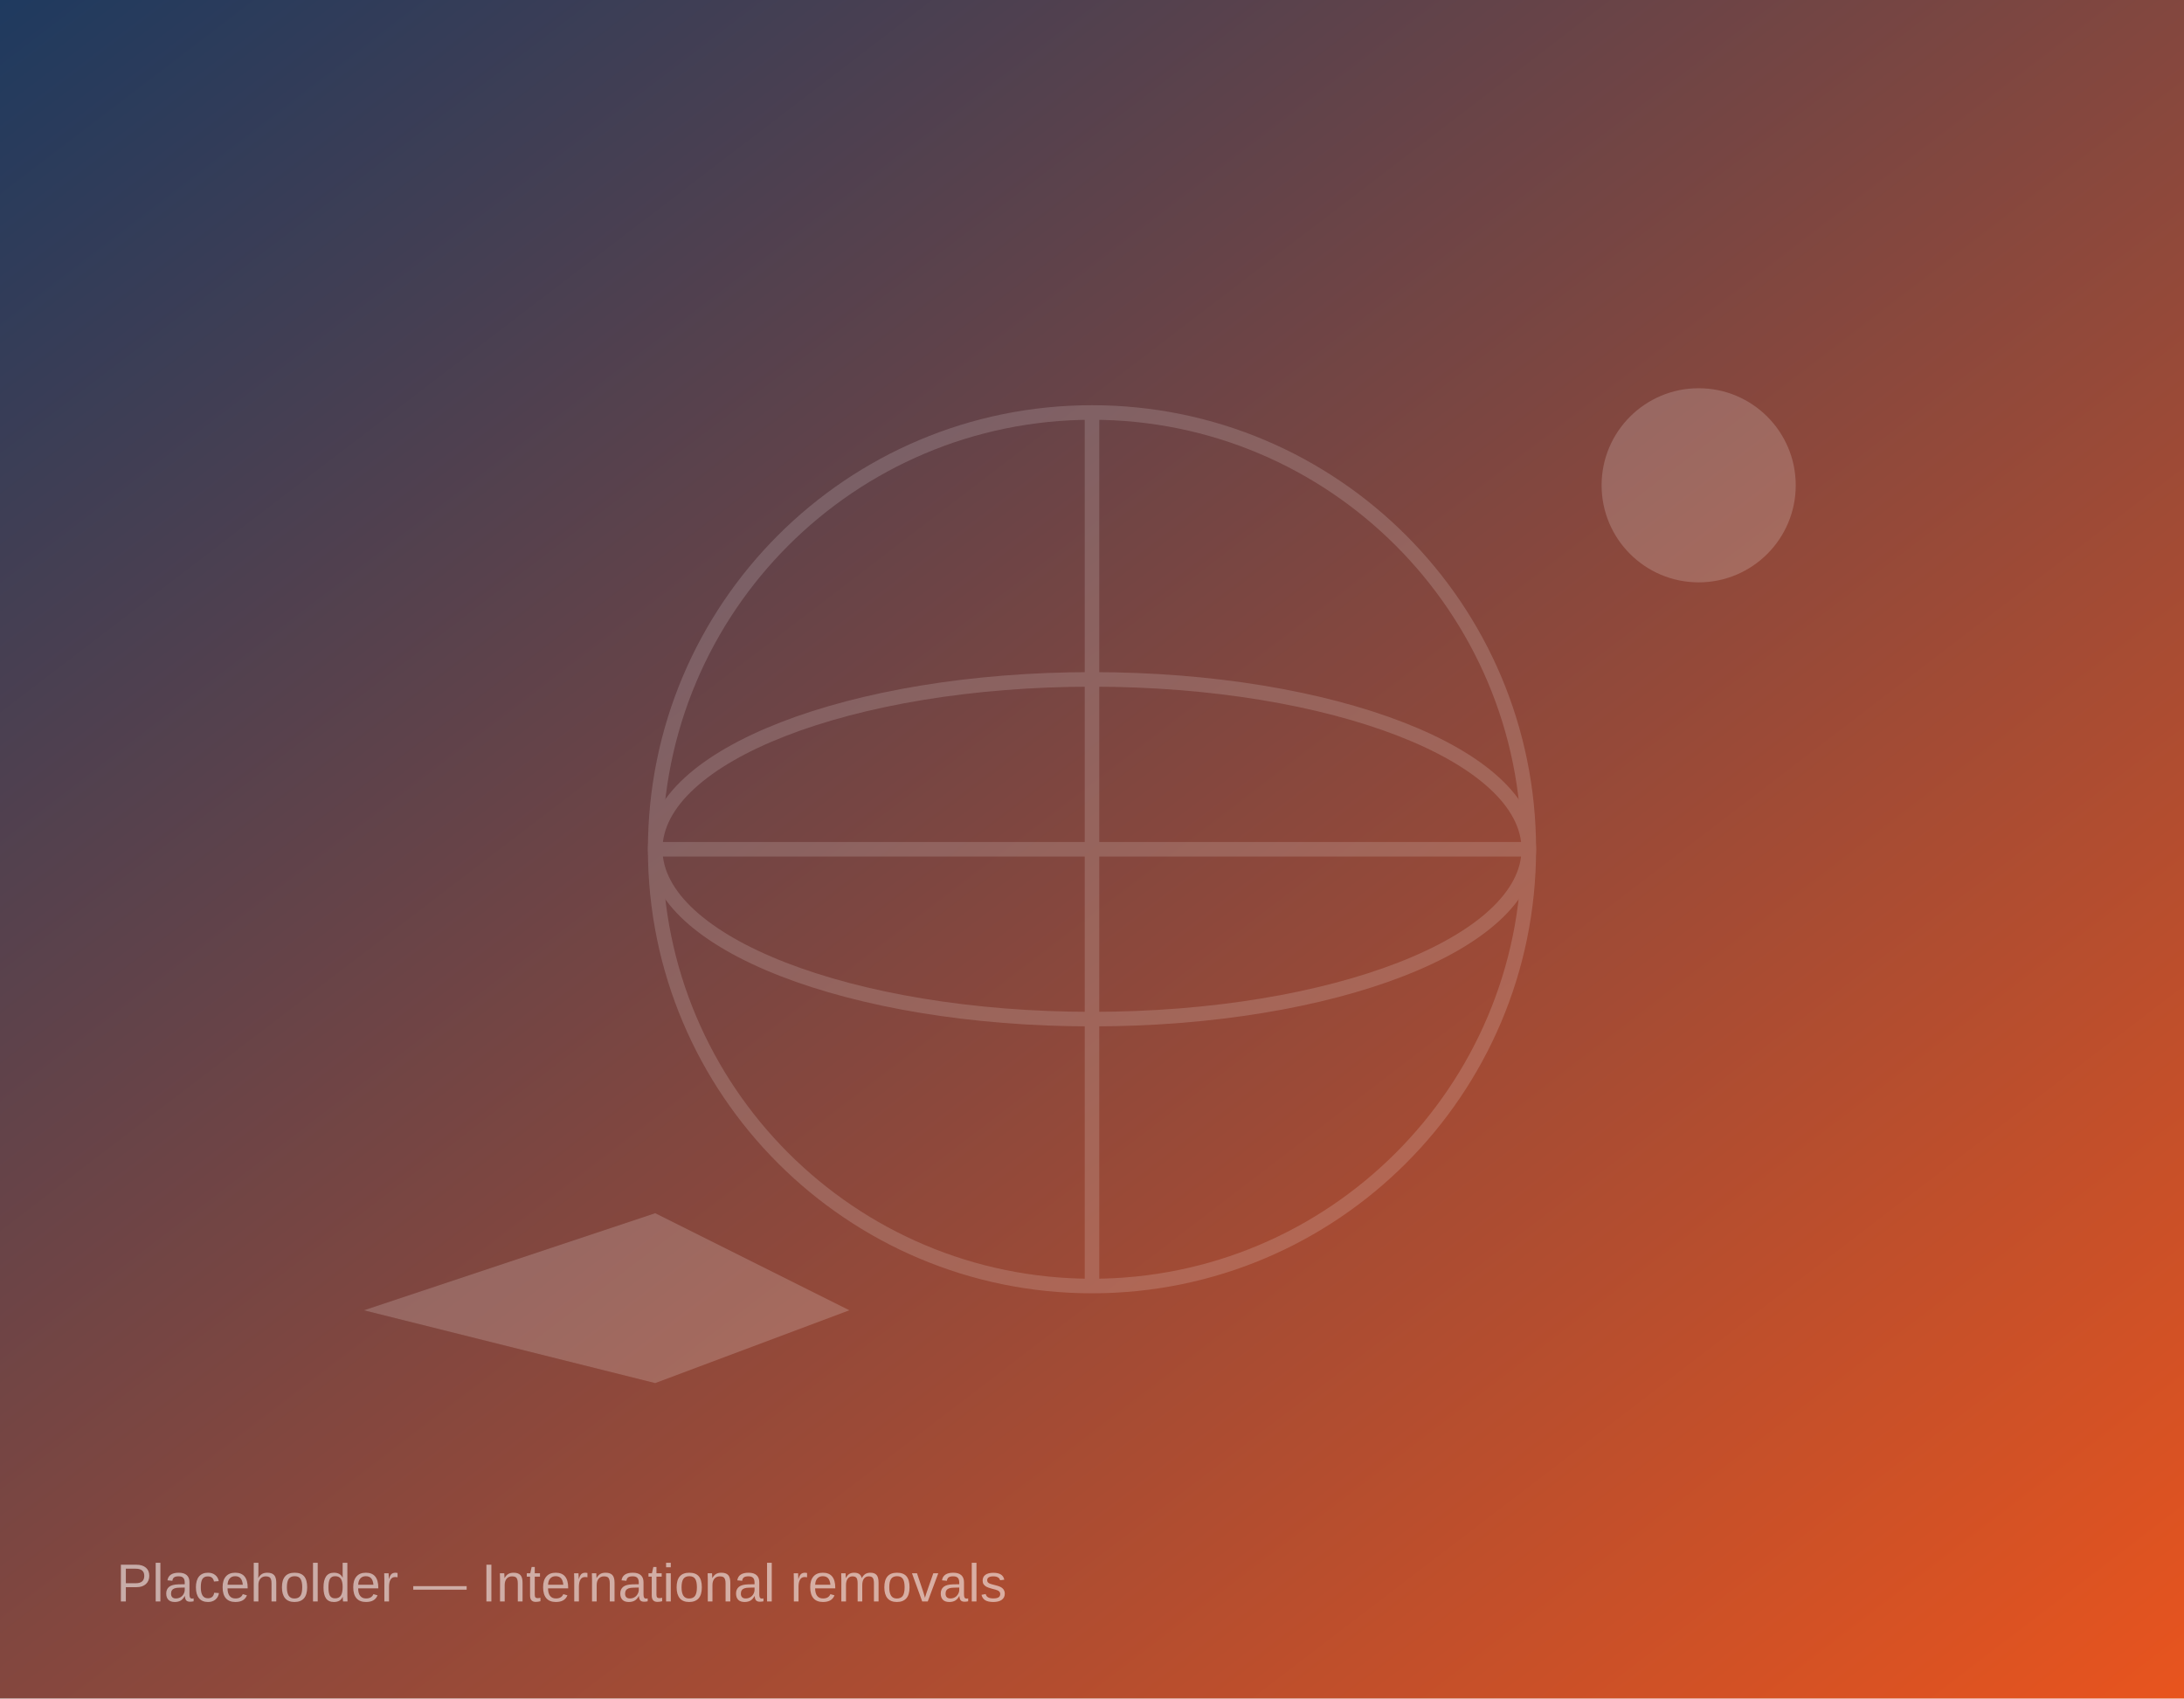
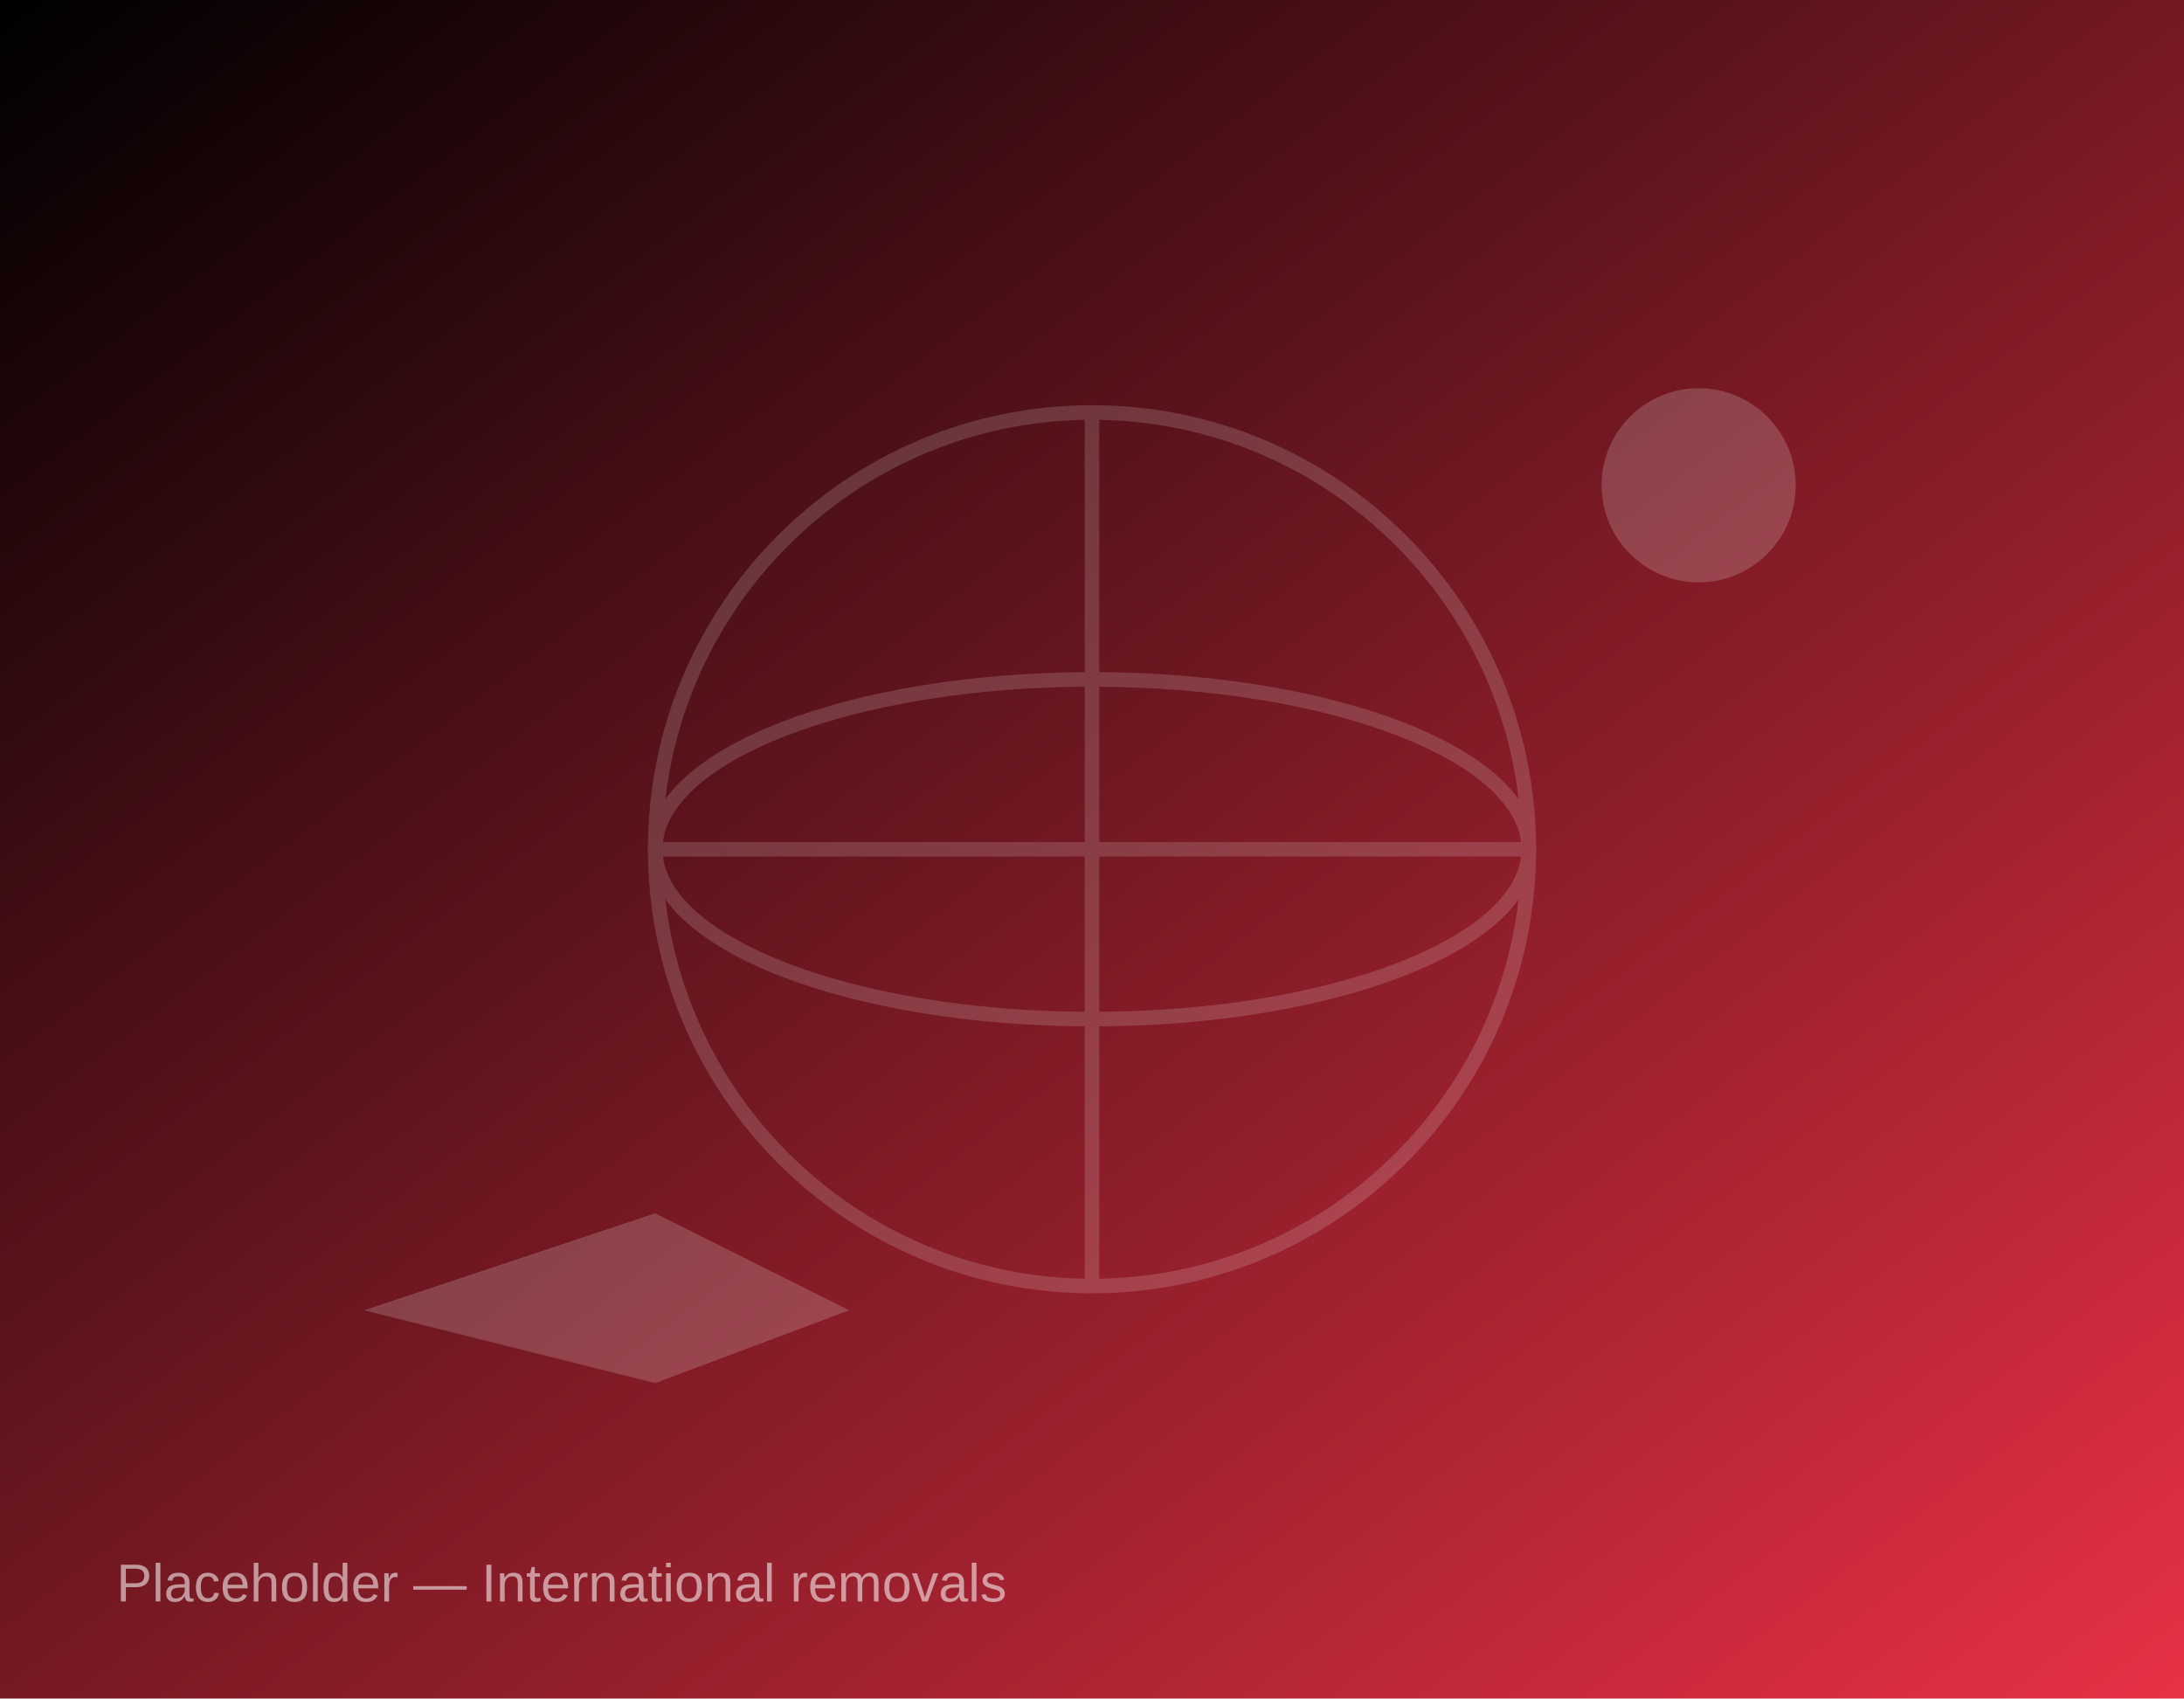
<svg xmlns="http://www.w3.org/2000/svg" width="900" height="700" viewBox="0 0 900 700" role="img" aria-label="International removals">
  <defs>
    <linearGradient id="i" x1="0" y1="0" x2="1" y2="1">
-       <stop offset="0" stop-color="#1f3a5f" />
-       <stop offset="1" stop-color="#e8541e" />
+       <stop offset="0" stop-color="#000000" />
+       <stop offset="1" stop-color="#e83145" />
    </linearGradient>
  </defs>
  <rect width="900" height="700" fill="url(#i)" />
  <g opacity="0.16" fill="none" stroke="#fff" stroke-width="6">
    <circle cx="450" cy="350" r="180" />
    <ellipse cx="450" cy="350" rx="180" ry="70" />
    <path d="M270 350h360M450 170v360" />
  </g>
  <g opacity="0.18" fill="#fff">
    <path d="M150 540l120-40 80 40-80 30z" />
    <circle cx="700" cy="200" r="40" />
  </g>
  <text x="48" y="660" font-family="Arial" font-size="22" fill="#fff" opacity="0.55">Placeholder — International removals</text>
</svg>
